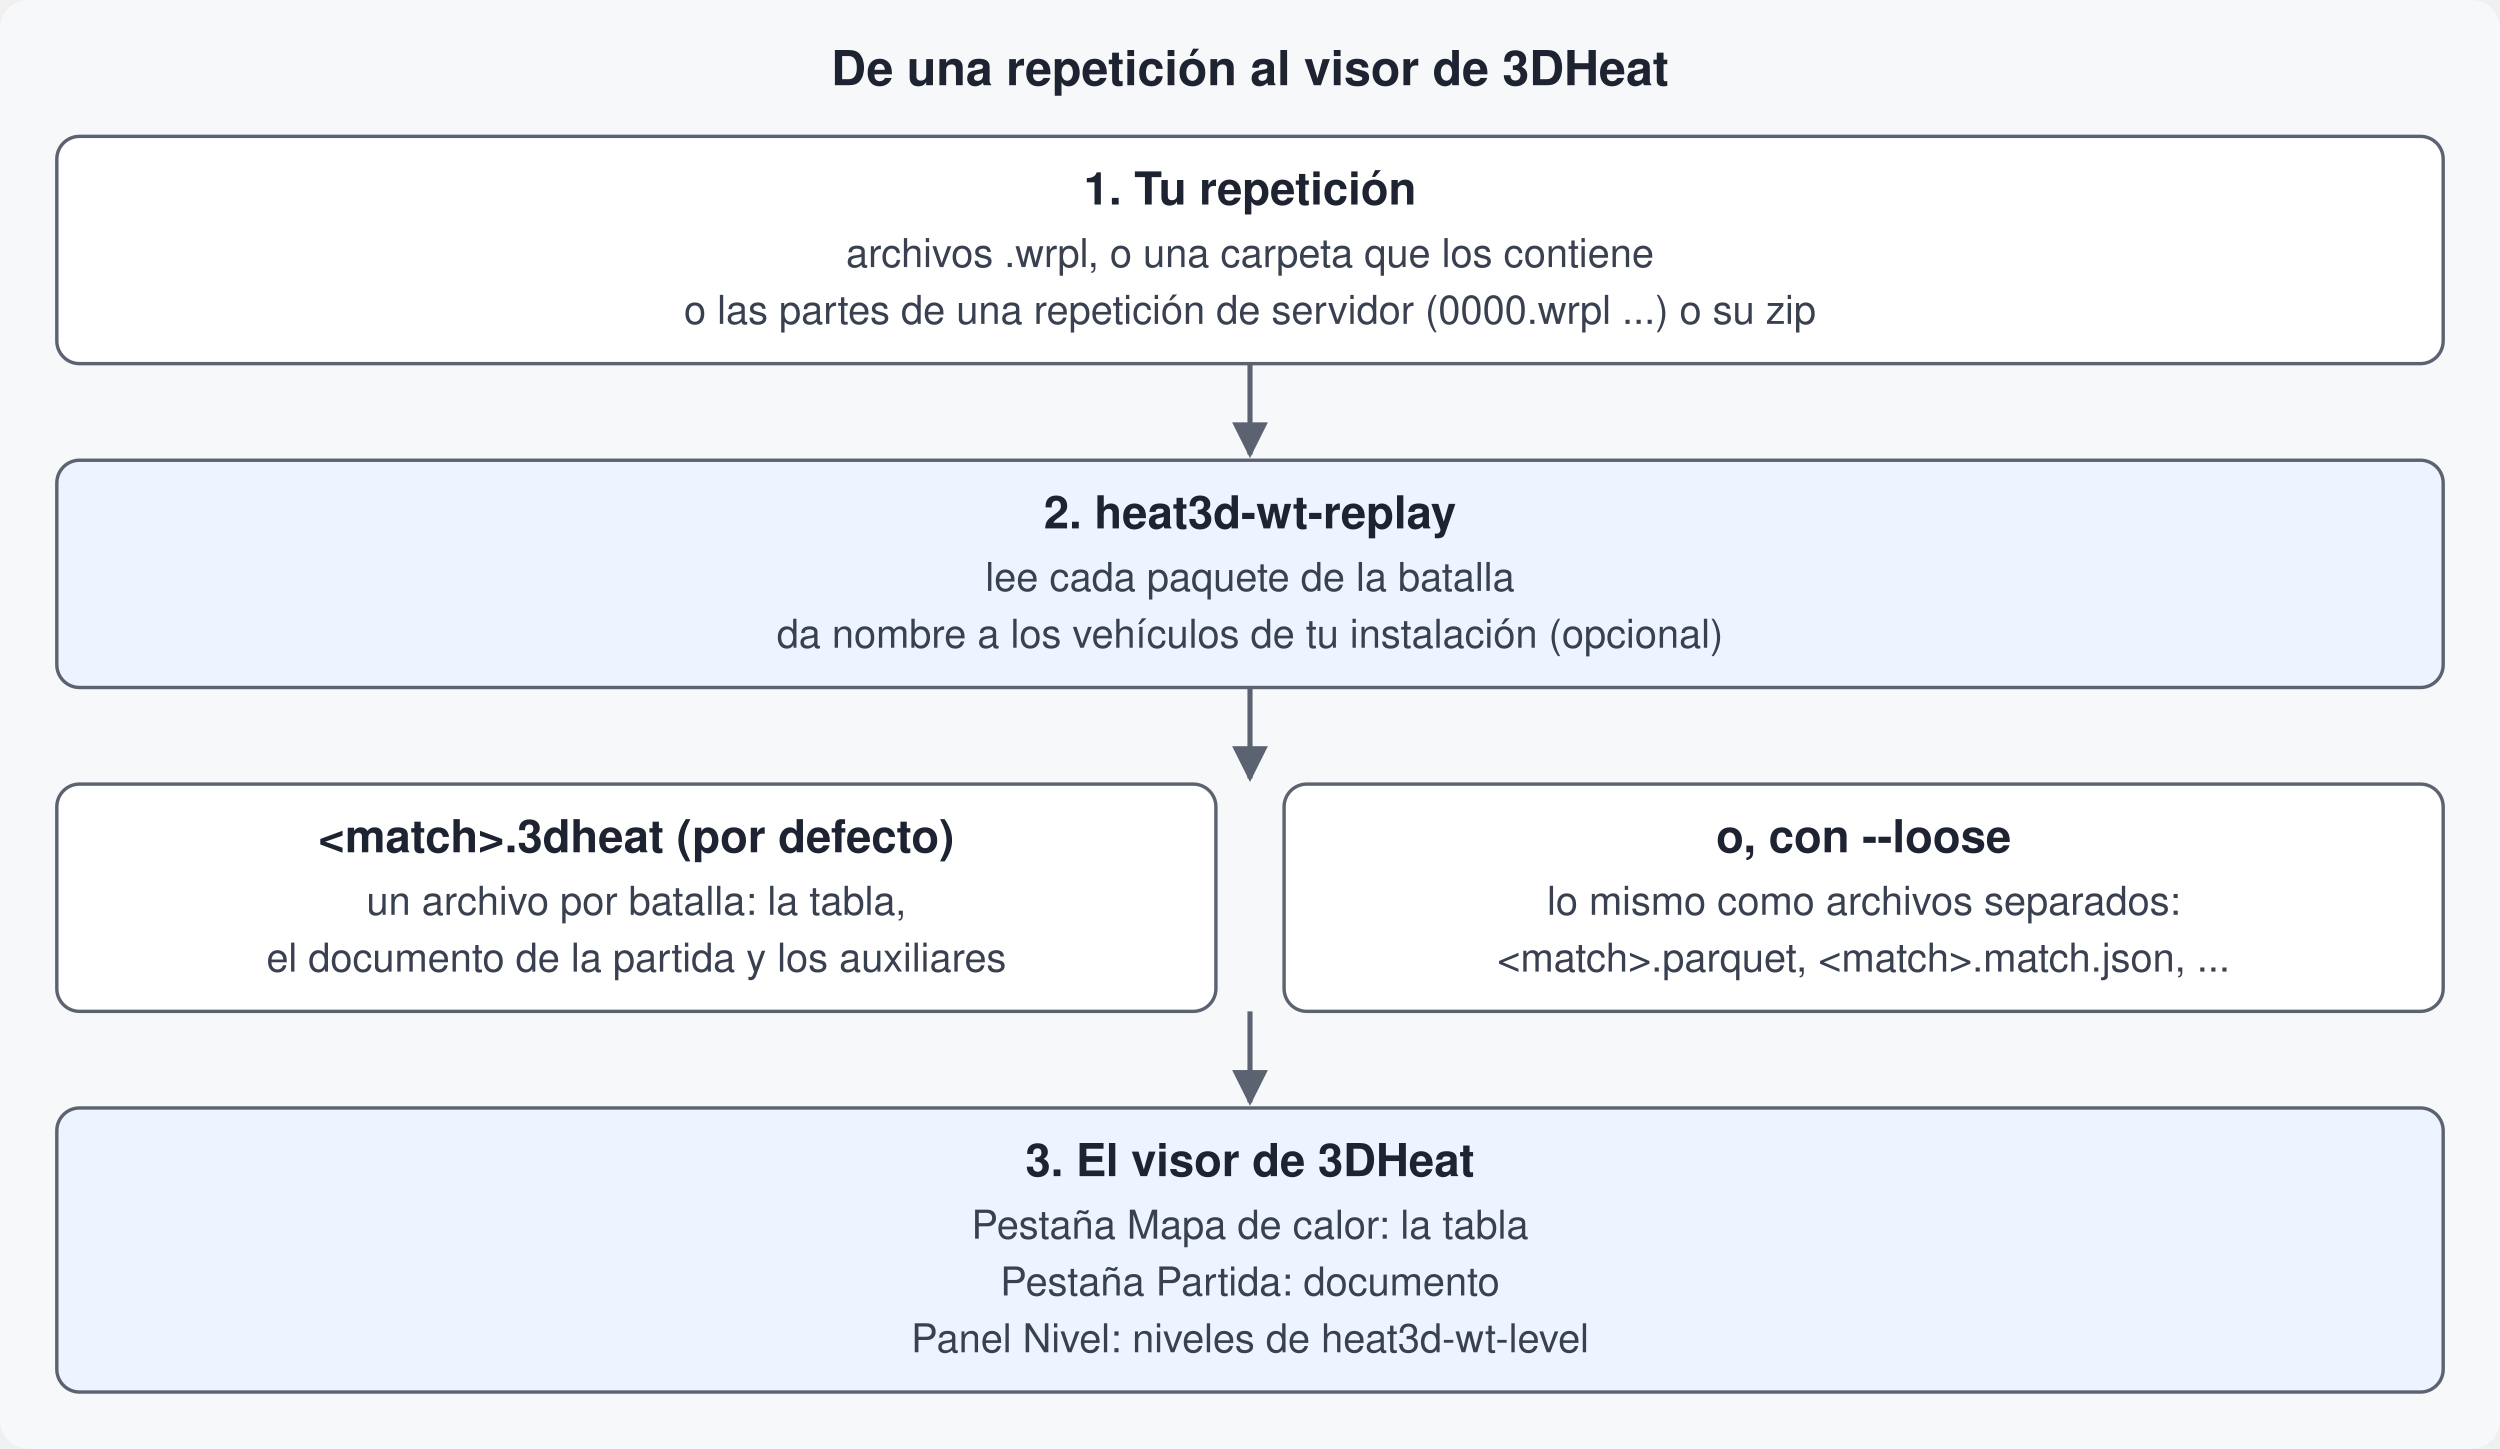
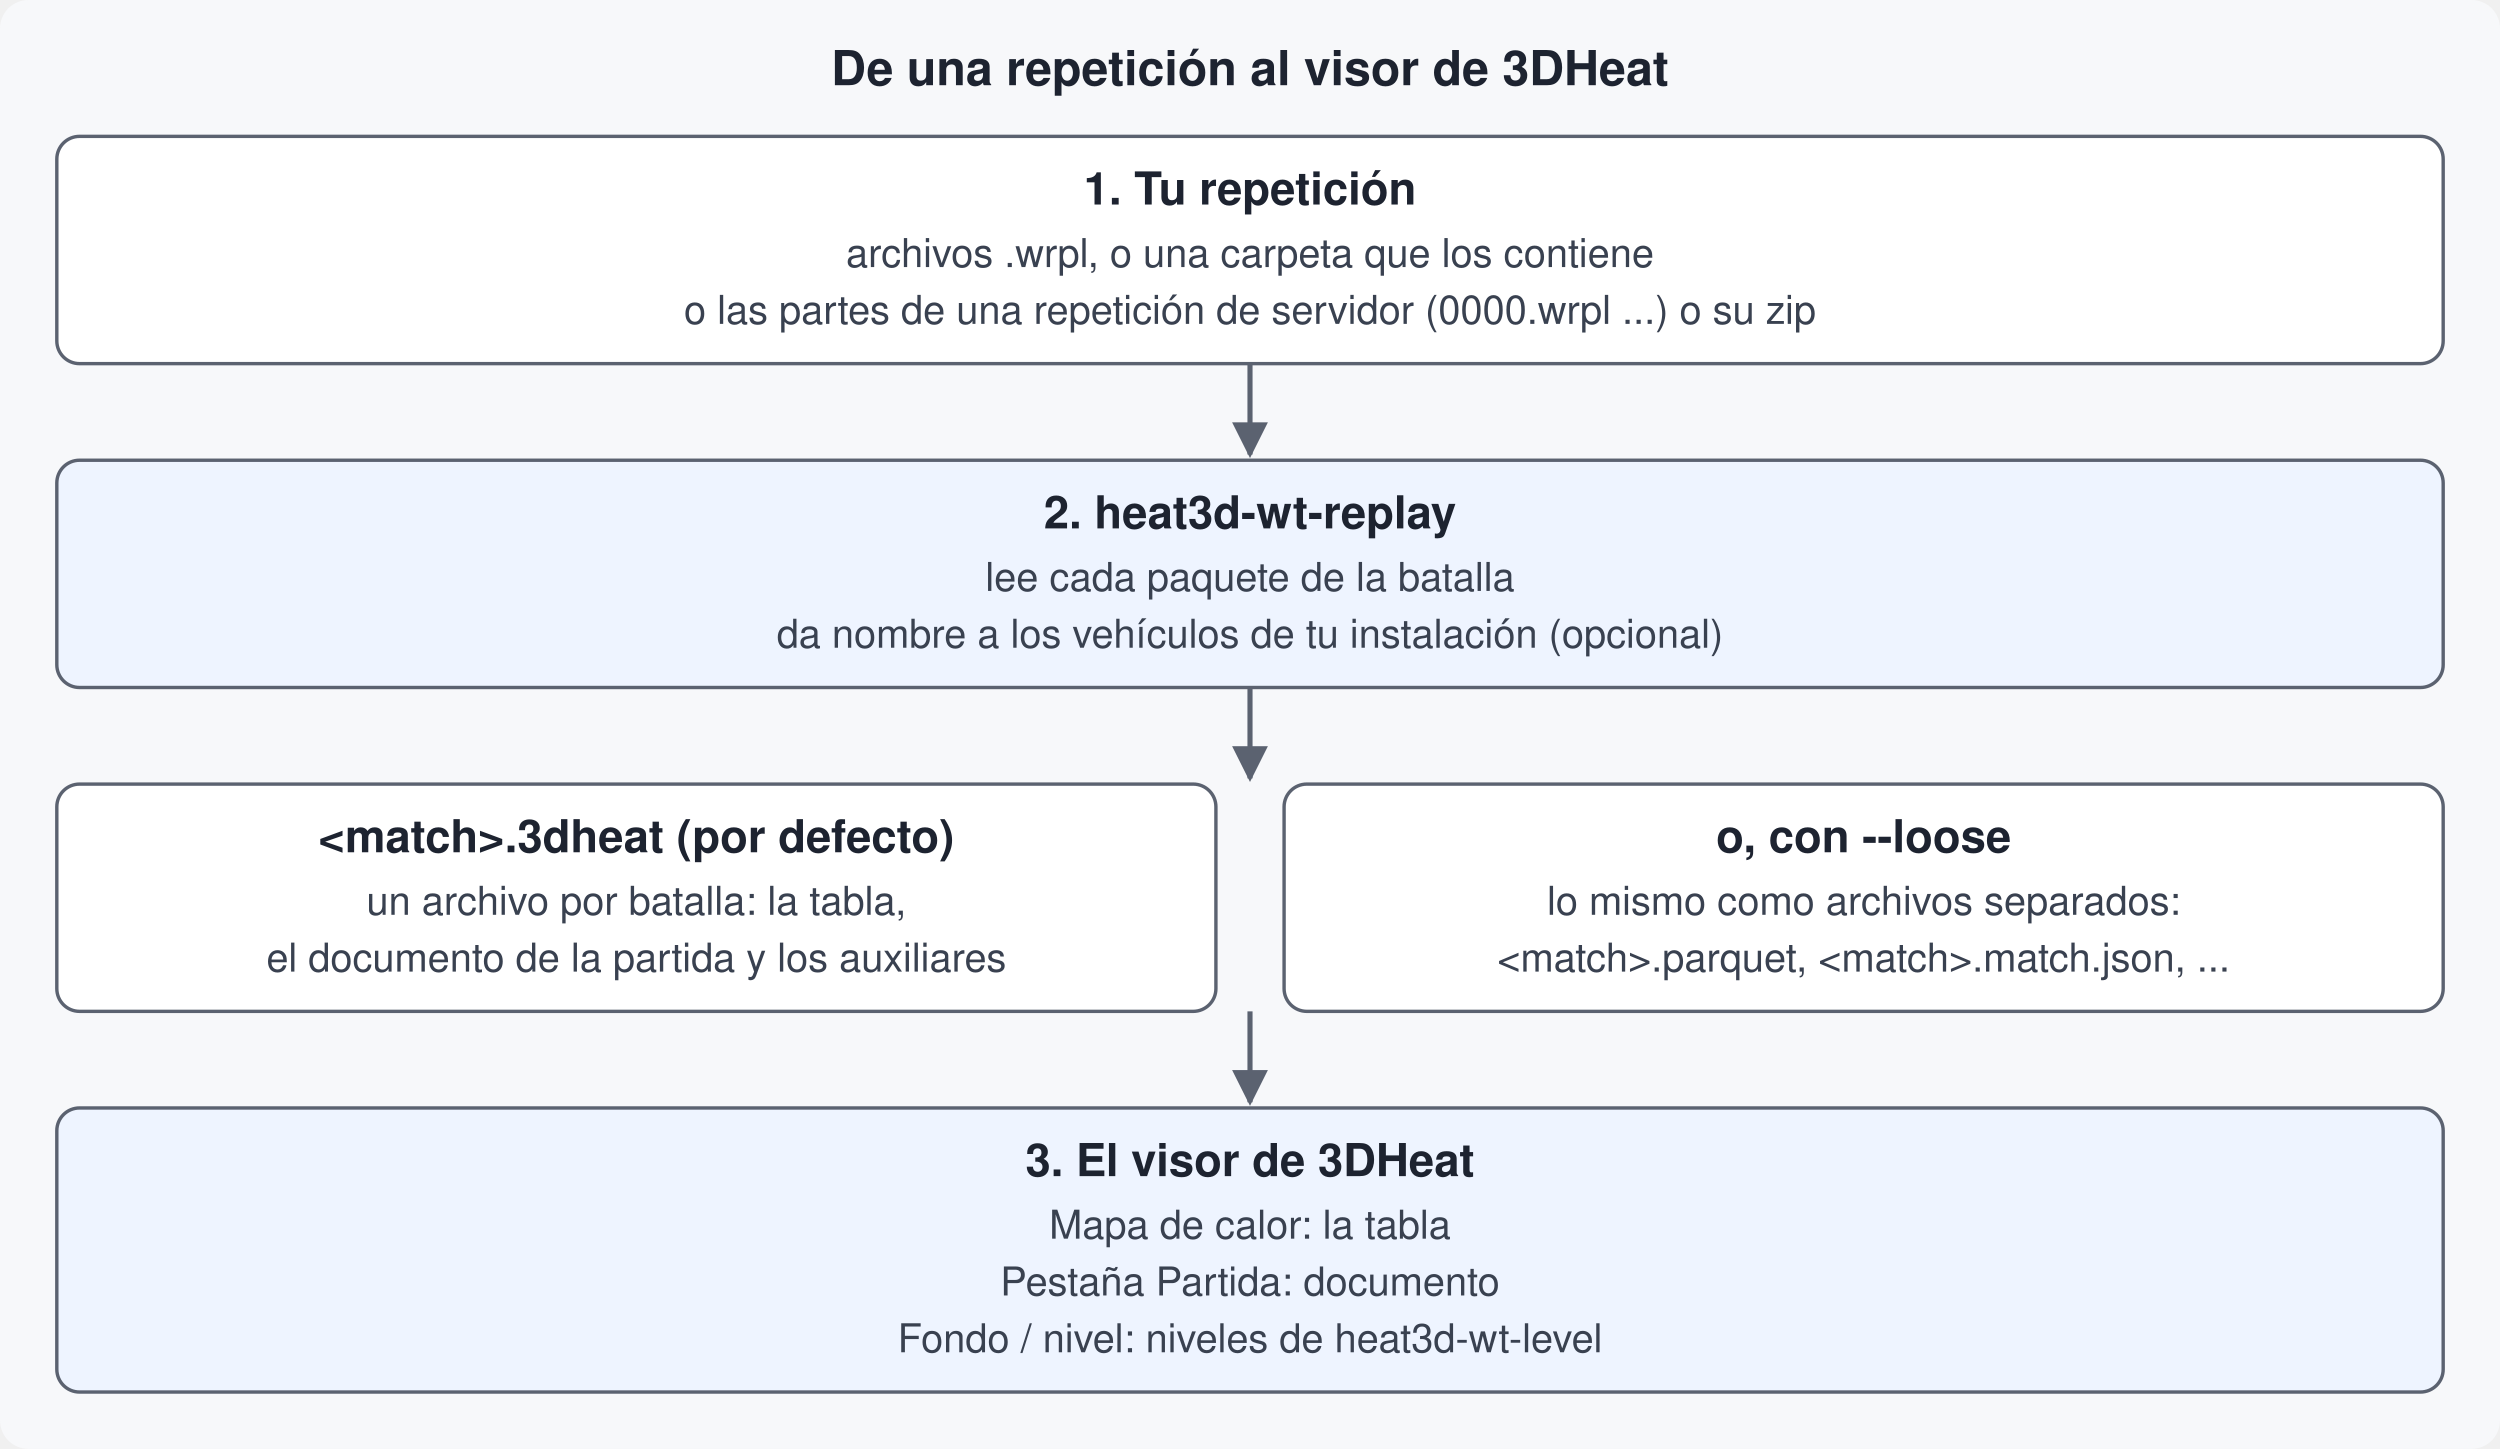
<svg xmlns="http://www.w3.org/2000/svg" width="880" height="510" viewBox="0 0 880 510" role="img" aria-label="From a replay to the 3DHeat viewer">
  <defs>
    <marker id="a" viewBox="0 0 10 10" refX="9" refY="5" markerWidth="7" markerHeight="7" orient="auto">
      <path d="M0,0 L10,5 L0,10 z" fill="#5b6270" />
    </marker>
  </defs>
  <rect width="880" height="510" rx="10" fill="#f7f8fa" />
  <text x="440" y="30" font-family="Segoe UI,Helvetica,Arial,sans-serif" font-size="17" font-weight="600" text-anchor="middle" fill="#1d2330">De una repetición al visor de 3DHeat</text>
  <rect x="20" y="48" width="840" height="80" rx="8" fill="#ffffff" stroke="#5b6270" stroke-width="1.2" />
  <text x="440" y="72" font-family="Segoe UI,Helvetica,Arial,sans-serif" font-size="16" font-weight="600" text-anchor="middle" fill="#1d2330">1. Tu repetición</text>
  <text x="440" y="94" font-family="Segoe UI,Helvetica,Arial,sans-serif" font-size="14" text-anchor="middle" fill="#394150">archivos .wrpl, o una carpeta que los contiene</text>
  <text x="440" y="114" font-family="Segoe UI,Helvetica,Arial,sans-serif" font-size="14" text-anchor="middle" fill="#394150">o las partes de una repetición de servidor (0000.wrpl ...) o su zip</text>
  <line x1="440" y1="128" x2="440" y2="160" stroke="#5b6270" stroke-width="1.8" marker-end="url(#a)" />
  <rect x="20" y="162" width="840" height="80" rx="8" fill="#eef4ff" stroke="#5b6270" stroke-width="1.2" />
  <text x="440" y="186" font-family="Segoe UI,Helvetica,Arial,sans-serif" font-size="16" font-weight="600" text-anchor="middle" fill="#1d2330">2. heat3d-wt-replay</text>
  <text x="440" y="208" font-family="Segoe UI,Helvetica,Arial,sans-serif" font-size="14" text-anchor="middle" fill="#394150">lee cada paquete de la batalla</text>
  <text x="440" y="228" font-family="Segoe UI,Helvetica,Arial,sans-serif" font-size="14" text-anchor="middle" fill="#394150">da nombre a los vehículos de tu instalación (opcional)</text>
  <line x1="440" y1="242" x2="440" y2="274" stroke="#5b6270" stroke-width="1.8" marker-end="url(#a)" />
  <rect x="20" y="276" width="408" height="80" rx="8" fill="#ffffff" stroke="#5b6270" stroke-width="1.2" />
  <text x="224" y="300" font-family="Segoe UI,Helvetica,Arial,sans-serif" font-size="16" font-weight="600" text-anchor="middle" fill="#1d2330">&lt;match&gt;.3dheat (por defecto)</text>
  <text x="224" y="322" font-family="Segoe UI,Helvetica,Arial,sans-serif" font-size="14" text-anchor="middle" fill="#394150">un archivo por batalla: la tabla,</text>
  <text x="224" y="342" font-family="Segoe UI,Helvetica,Arial,sans-serif" font-size="14" text-anchor="middle" fill="#394150">el documento de la partida y los auxiliares</text>
  <rect x="452" y="276" width="408" height="80" rx="8" fill="#ffffff" stroke="#5b6270" stroke-width="1.2" />
  <text x="656" y="300" font-family="Segoe UI,Helvetica,Arial,sans-serif" font-size="16" font-weight="600" text-anchor="middle" fill="#1d2330">o, con --loose</text>
  <text x="656" y="322" font-family="Segoe UI,Helvetica,Arial,sans-serif" font-size="14" text-anchor="middle" fill="#394150">lo mismo como archivos separados:</text>
  <text x="656" y="342" font-family="Segoe UI,Helvetica,Arial,sans-serif" font-size="14" text-anchor="middle" fill="#394150">&lt;match&gt;.parquet, &lt;match&gt;.match.json, ...</text>
  <line x1="440" y1="356" x2="440" y2="388" stroke="#5b6270" stroke-width="1.8" marker-end="url(#a)" />
  <rect x="20" y="390" width="840" height="100" rx="8" fill="#eef4ff" stroke="#5b6270" stroke-width="1.2" />
  <text x="440" y="414" font-family="Segoe UI,Helvetica,Arial,sans-serif" font-size="16" font-weight="600" text-anchor="middle" fill="#1d2330">3. El visor de 3DHeat</text>
-   <text x="440" y="436" font-family="Segoe UI,Helvetica,Arial,sans-serif" font-size="14" text-anchor="middle" fill="#394150">Pestaña Mapa de calor: la tabla</text>
+   <text x="440" y="436" font-family="Segoe UI,Helvetica,Arial,sans-serif" font-size="14" text-anchor="middle" fill="#394150">Mapa de calor: la tabla</text>
  <text x="440" y="456" font-family="Segoe UI,Helvetica,Arial,sans-serif" font-size="14" text-anchor="middle" fill="#394150">Pestaña Partida: documento</text>
-   <text x="440" y="476" font-family="Segoe UI,Helvetica,Arial,sans-serif" font-size="14" text-anchor="middle" fill="#394150">Panel Nivel: niveles de heat3d-wt-level</text>
+   <text x="440" y="476" font-family="Segoe UI,Helvetica,Arial,sans-serif" font-size="14" text-anchor="middle" fill="#394150">Fondo / nivel: niveles de heat3d-wt-level</text>
</svg>
